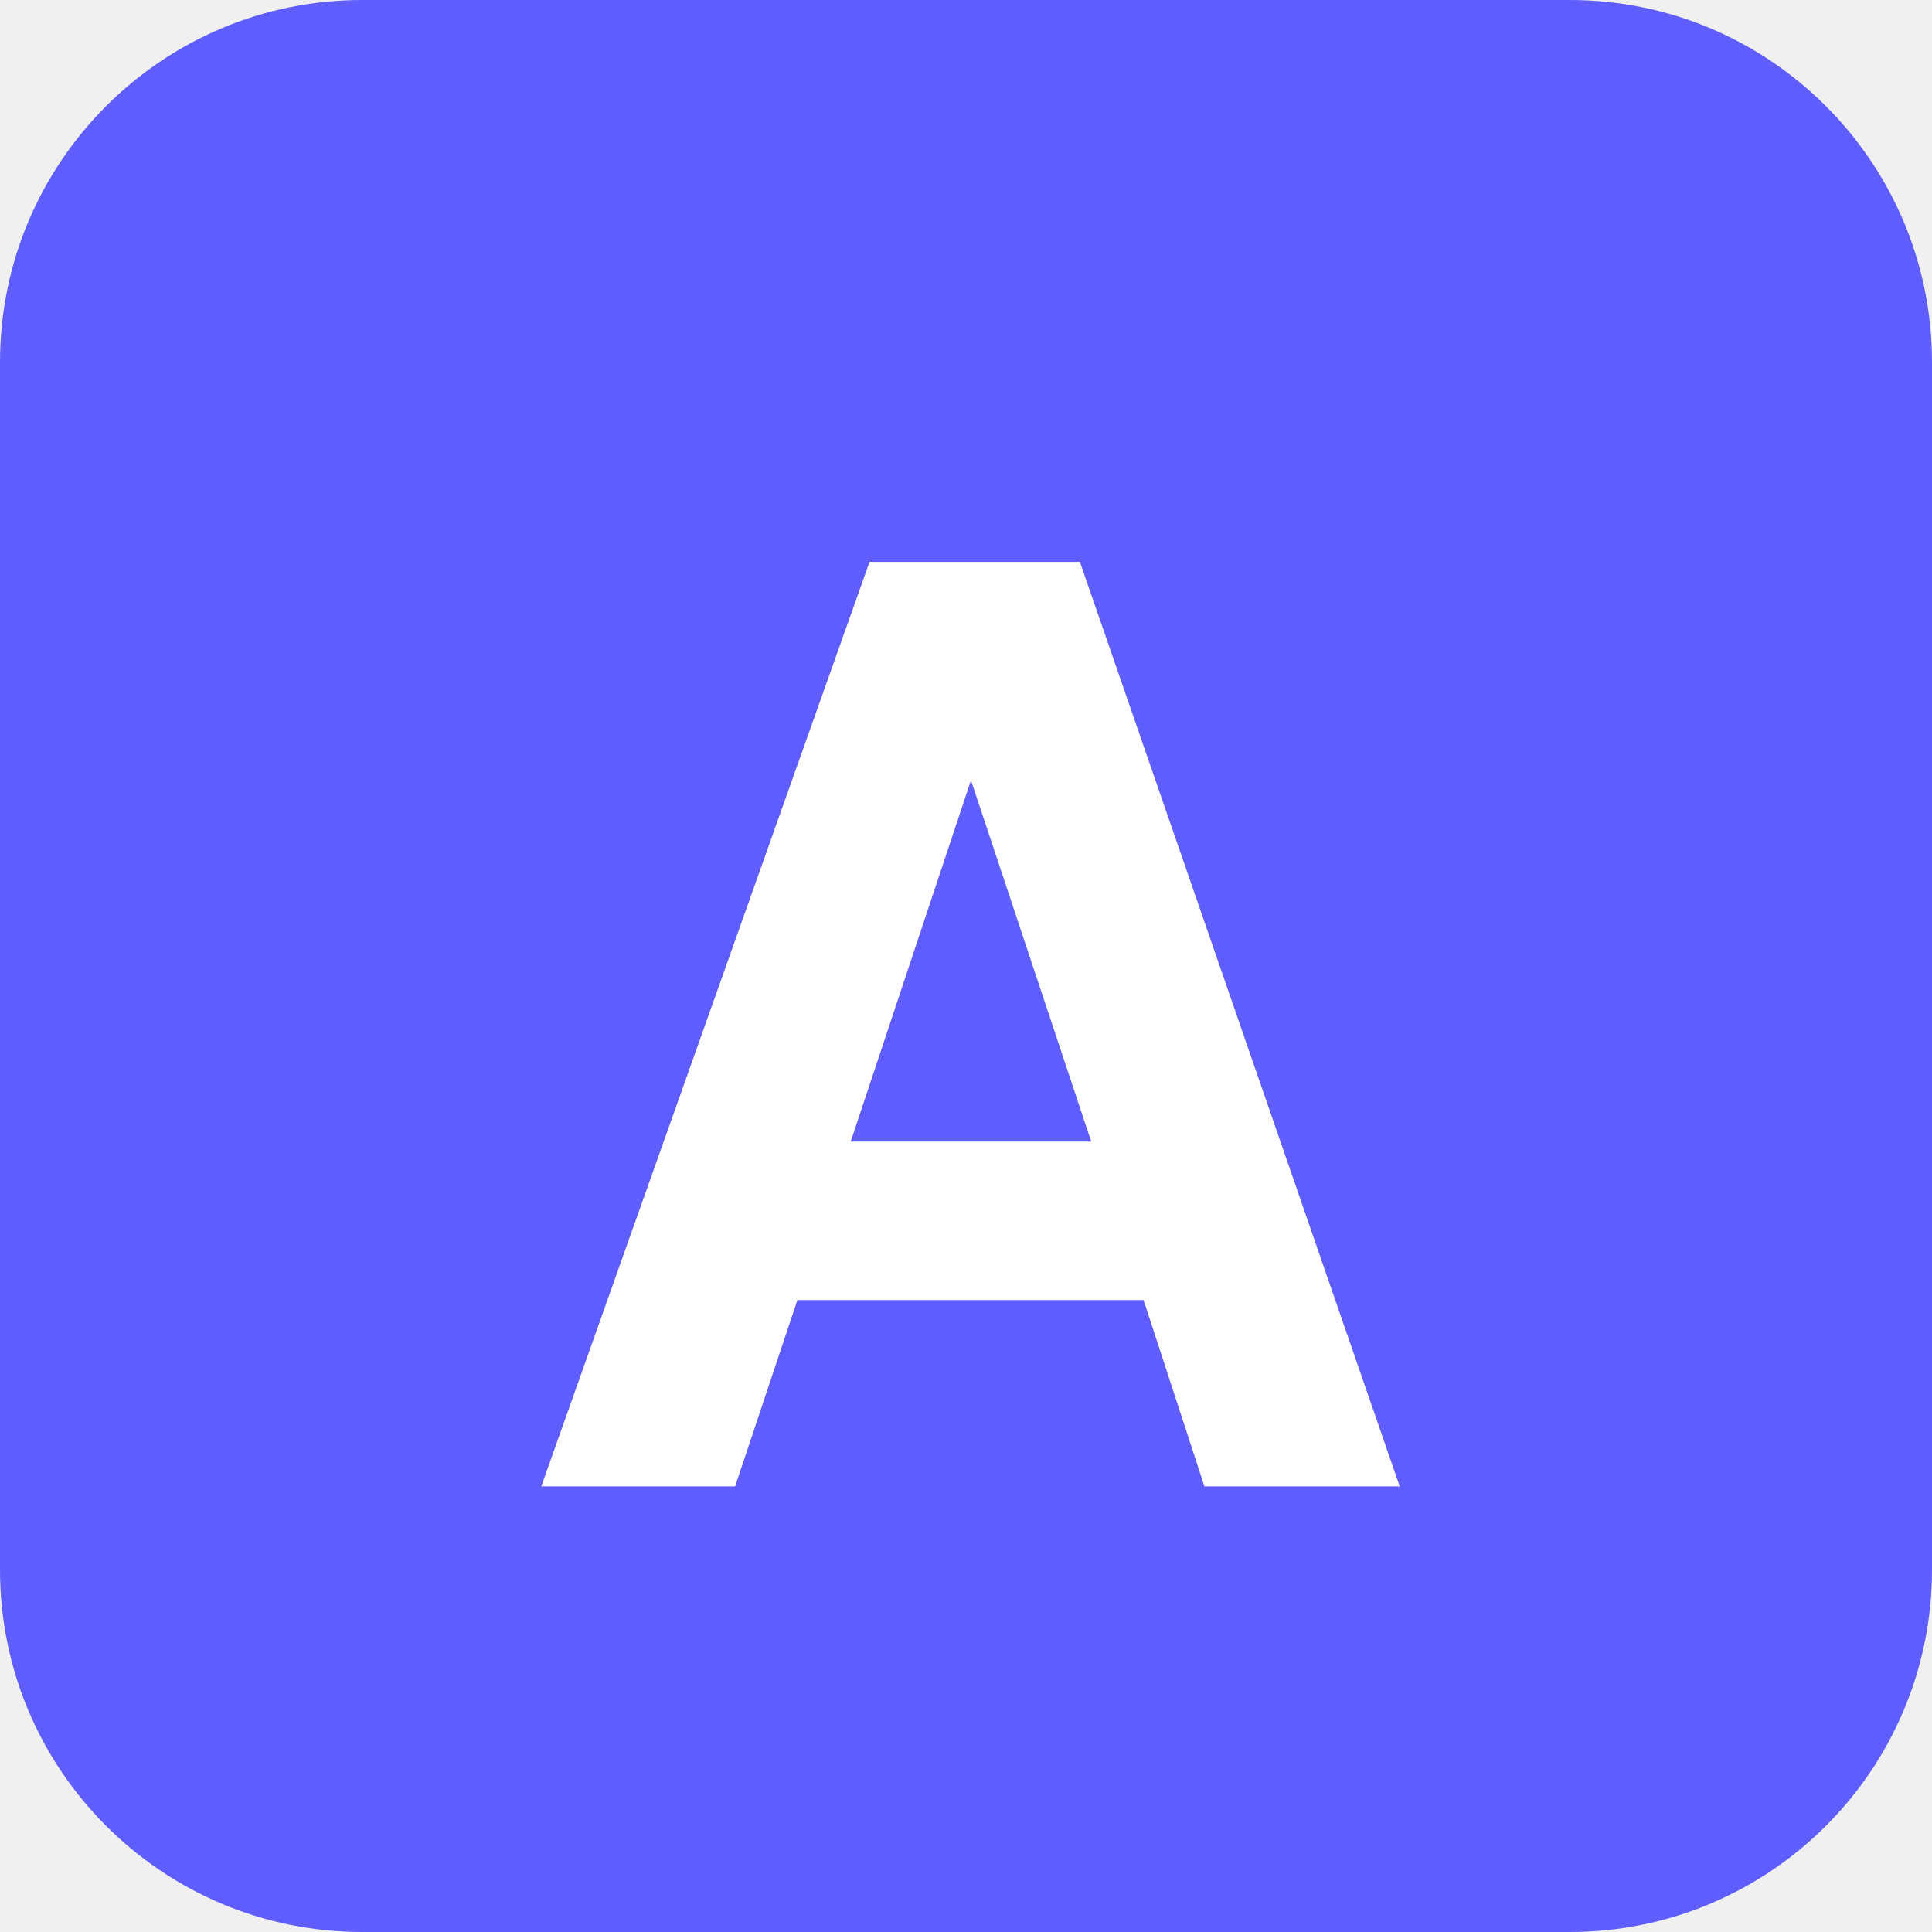
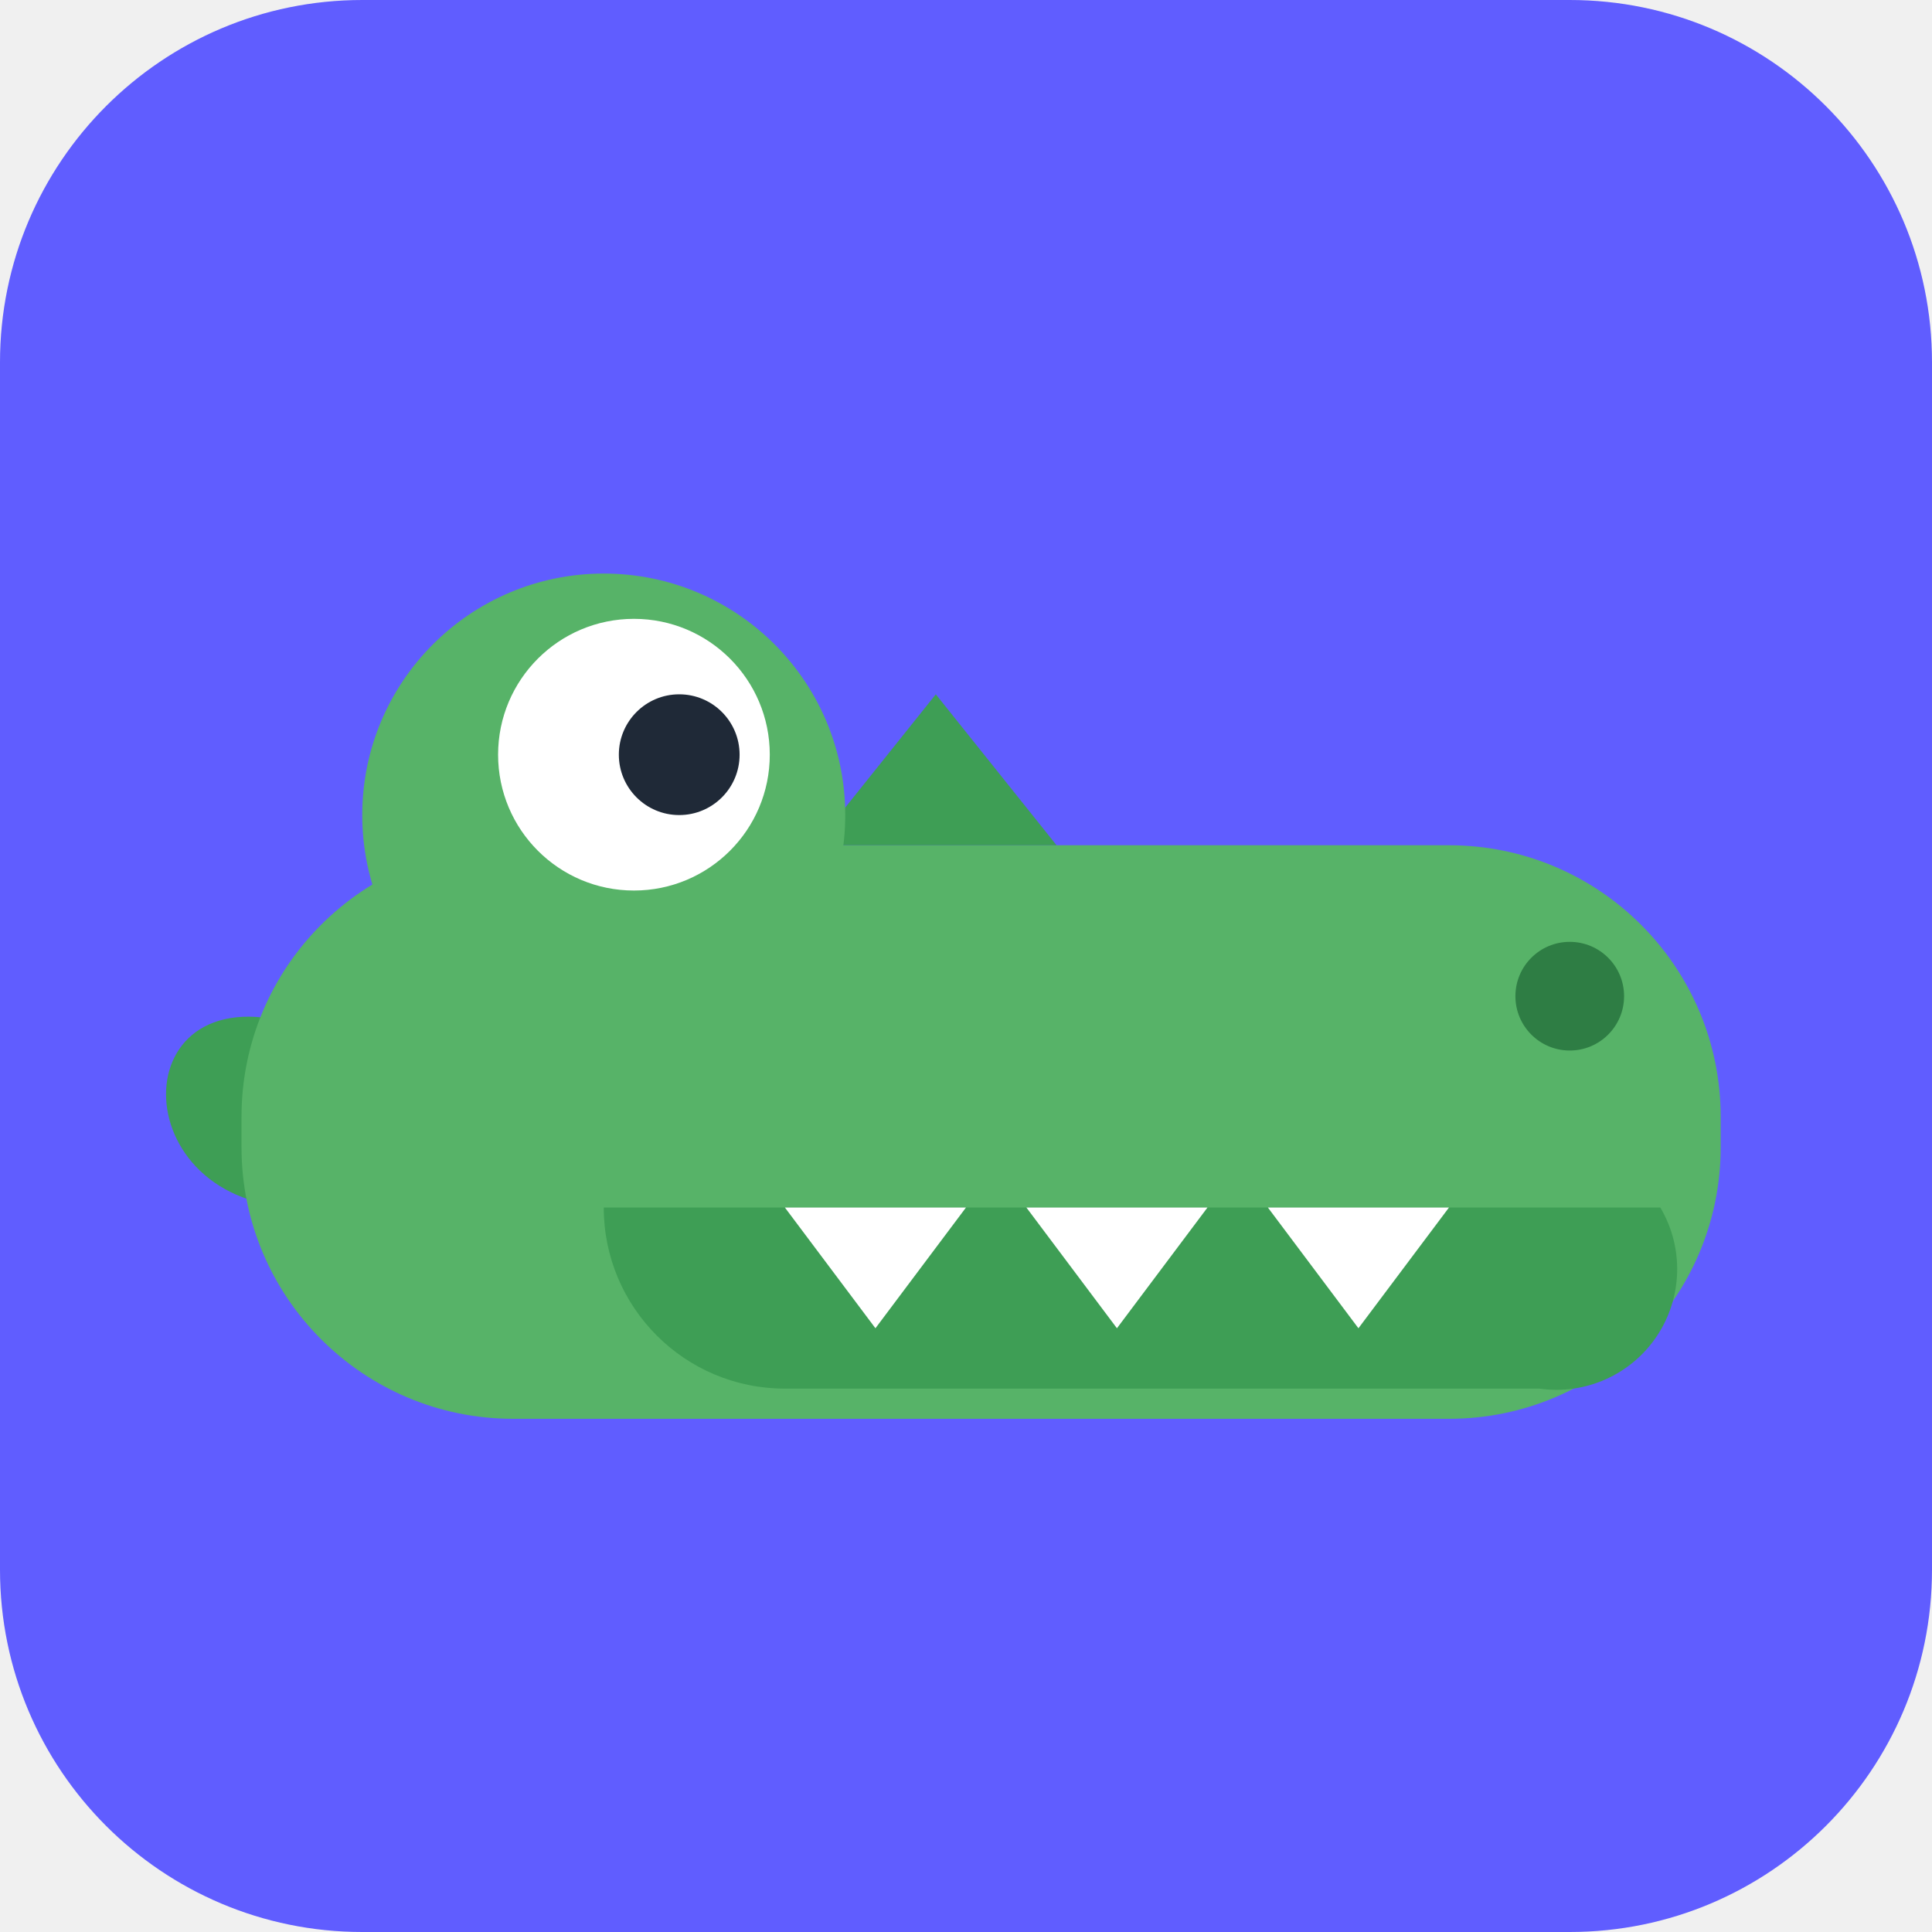
<svg xmlns="http://www.w3.org/2000/svg" viewBox="0 0 64 64">
  <rect width="64" height="64" rx="12" fill="#605DFF" />
-   <text x="50%" y="54%" text-anchor="middle" dominant-baseline="middle" font-family="system-ui, -apple-system, Segoe UI, Helvetica, Arial, sans-serif" font-weight="900" font-size="42" fill="#ffffff">A</text>
+   <path d="M10 40 C4 40 4 32 10 34 L16 36 L16 44 Z" fill="#3E9E55" />
+   <rect x="8" y="28" width="49" height="19" rx="9" fill="#57B368" />
+   <path d="M18 28 l4 -5 l4 5 Z" fill="#3E9E55" />
+   <path d="M27 28 l4 -5 l4 5 Z" fill="#3E9E55" />
+   <path d="M20 40 H55 a4 4 0 0 1 -4 6 H26 a6 6 0 0 1 -6 -6 Z" fill="#3E9E55" />
+   <path d="M26 40 l3 4 l3 -4 Z" fill="#FFFFFF" />
+   <path d="M34 40 l3 4 l3 -4 Z" fill="#FFFFFF" />
+   <path d="M42 40 l3 4 l3 -4 Z" fill="#FFFFFF" />
+   <circle cx="20" cy="27" r="8" fill="#57B368" />
+   <circle cx="21" cy="25" r="4.5" fill="#FFFFFF" />
+   <circle cx="22.5" cy="25" r="2" fill="#1F2937" />
+   <circle cx="52" cy="33" r="1.8" fill="#2E7D44" />
</svg>
